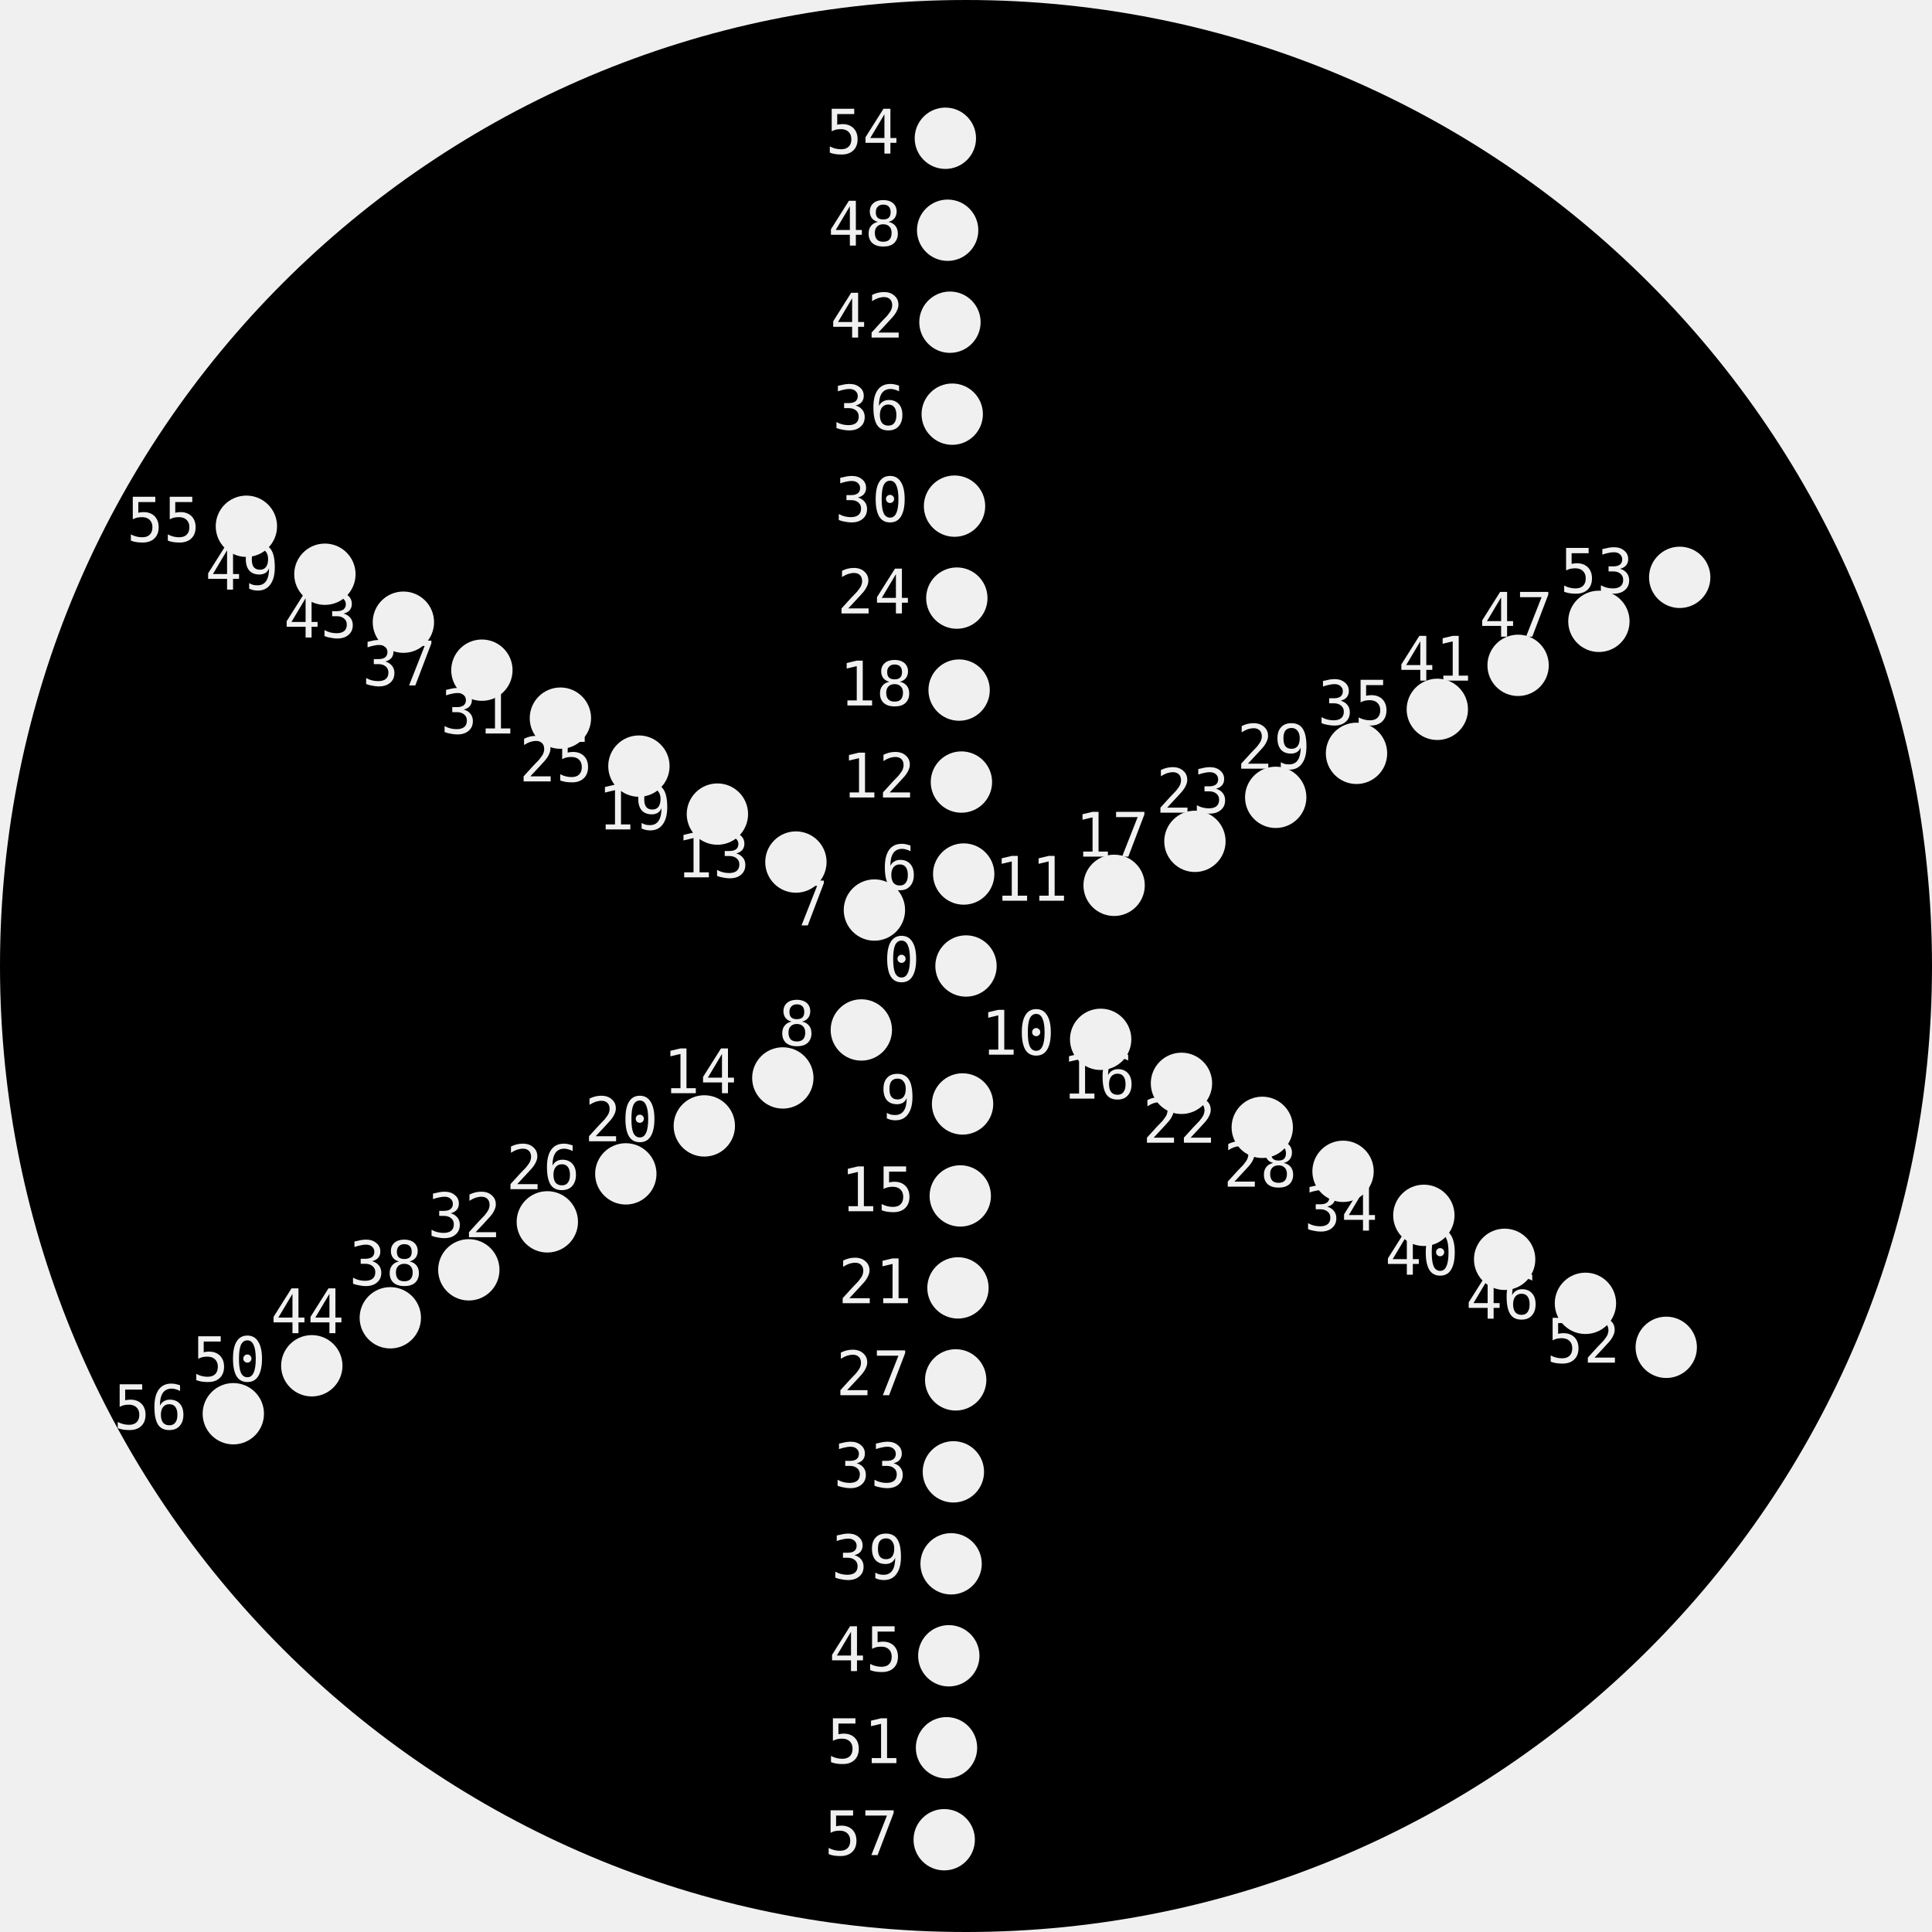
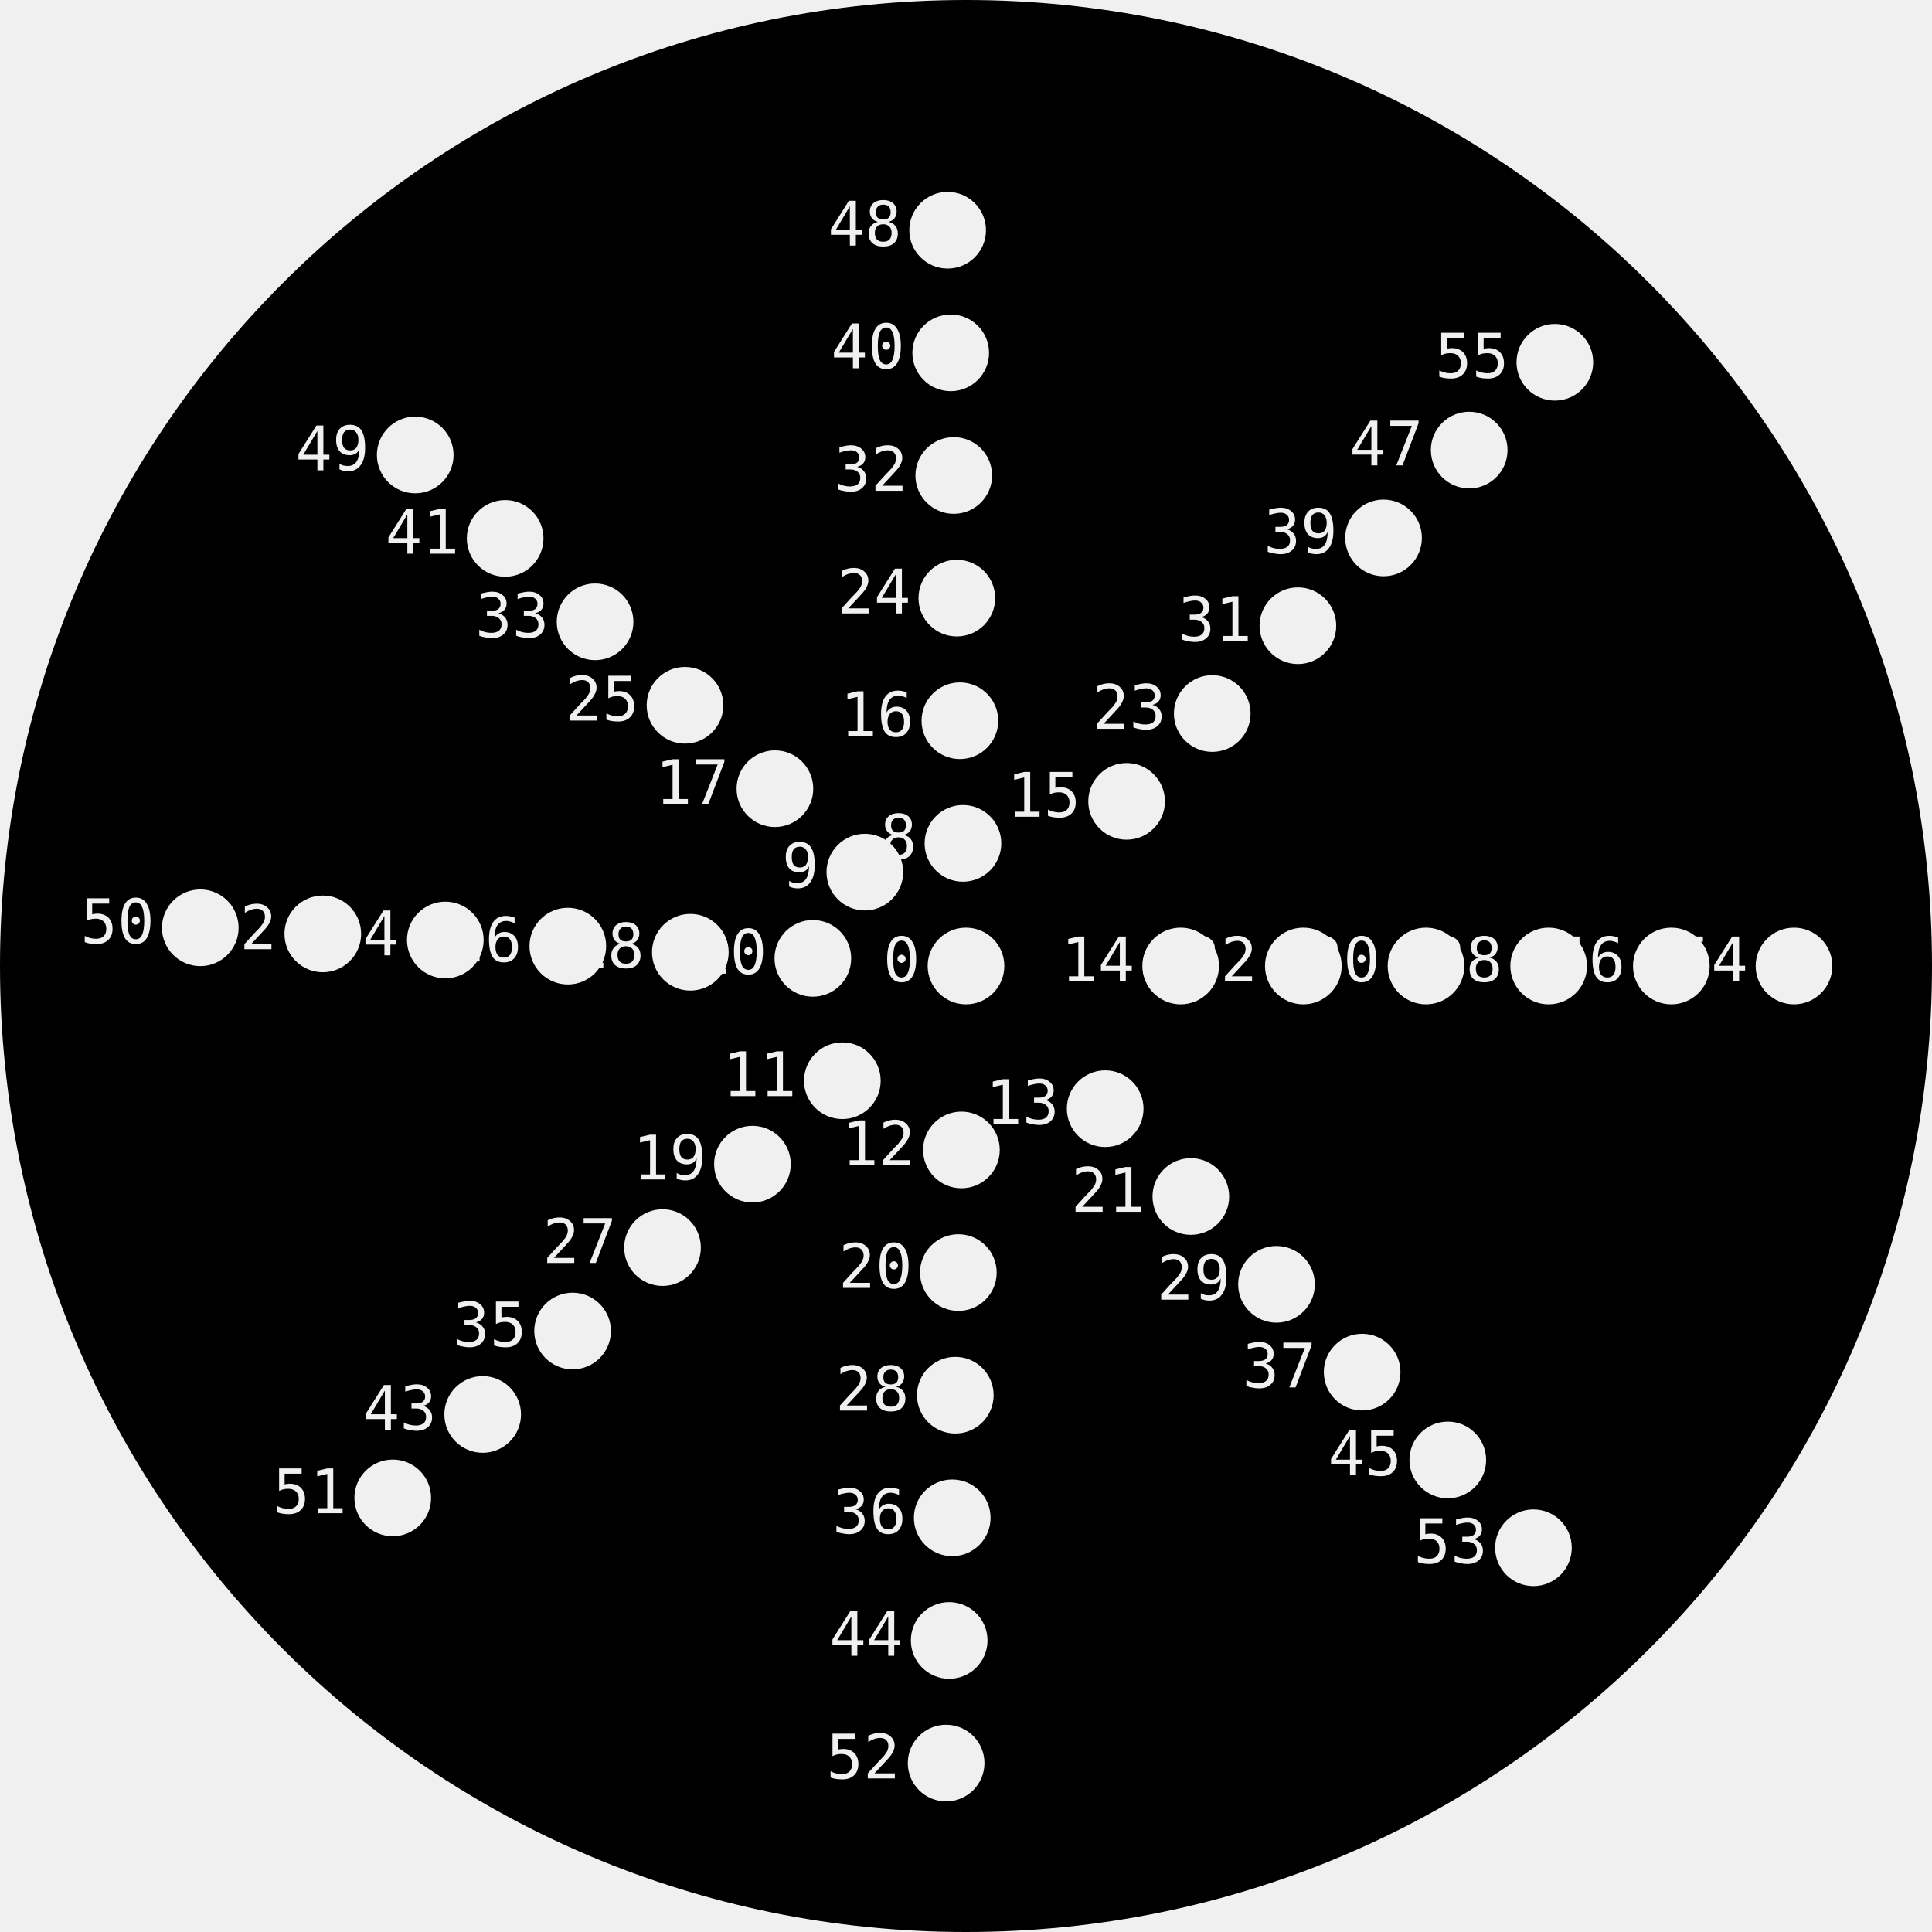
<svg xmlns="http://www.w3.org/2000/svg" xmlns:ns1="http://nathanfriend.io/inspiral">
  <style>
    text {
      font-family: monospace;
      font-size: 4px;
    }
  </style>
  <g>
    <mask id="holes">
      <rect width="100%" height="100%" fill="white" />
-       <circle cx="63" cy="63" r="2" ns1:hole-name="0" ns1:hole-text-position-angle="3.1665259286182836" ns1:hole-text-rotation-angle="0.02493327502849052" />
+       <circle cx="63" cy="63" r="2.5" ns1:hole-name="0" ns1:hole-text-position-angle="3.1665259286182836" ns1:hole-text-rotation-angle="0.02493327502849052" />
      <text x="60" y="64" text-anchor="end">0</text>
-       <circle cx="62.85" cy="57.002" r="2" ns1:hole-name="6" ns1:hole-text-position-angle="3.1665259286182836" ns1:hole-text-rotation-angle="0.02493327502849052" />
-       <text x="59.85" y="58.002" text-anchor="end">6</text>
-       <circle cx="62.701" cy="51.004" r="2" ns1:hole-name="12" ns1:hole-text-position-angle="3.1665259286182836" ns1:hole-text-rotation-angle="0.02493327502849052" />
-       <text x="59.701" y="52.004" text-anchor="end">12</text>
-       <circle cx="62.551" cy="45.006" r="2" ns1:hole-name="18" ns1:hole-text-position-angle="3.1665259286182836" ns1:hole-text-rotation-angle="0.02493327502849052" />
-       <text x="59.551" y="46.006" text-anchor="end">18</text>
-       <circle cx="62.402" cy="39.007" r="2" ns1:hole-name="24" ns1:hole-text-position-angle="3.1665259286182836" ns1:hole-text-rotation-angle="0.02493327502849052" />
+       <circle cx="62.801" cy="55.002" r="2.5" ns1:hole-name="8" ns1:hole-text-position-angle="3.1665259286182836" ns1:hole-text-rotation-angle="0.02493327502849052" />
+       <text x="59.801" y="56.002" text-anchor="end">8</text>
+       <circle cx="62.601" cy="47.005" r="2.5" ns1:hole-name="16" ns1:hole-text-position-angle="3.1665259286182836" ns1:hole-text-rotation-angle="0.02493327502849052" />
+       <text x="59.601" y="48.005" text-anchor="end">16</text>
+       <circle cx="62.402" cy="39.007" r="2.5" ns1:hole-name="24" ns1:hole-text-position-angle="3.1665259286182836" ns1:hole-text-rotation-angle="0.02493327502849052" />
      <text x="59.402" y="40.007" text-anchor="end">24</text>
-       <circle cx="62.252" cy="33.009" r="2" ns1:hole-name="30" ns1:hole-text-position-angle="3.1665259286182836" ns1:hole-text-rotation-angle="0.02493327502849052" />
-       <text x="59.252" y="34.009" text-anchor="end">30</text>
-       <circle cx="62.102" cy="27.011" r="2" ns1:hole-name="36" ns1:hole-text-position-angle="3.1665259286182836" ns1:hole-text-rotation-angle="0.02493327502849052" />
-       <text x="59.102" y="28.011" text-anchor="end">36</text>
-       <circle cx="61.953" cy="21.013" r="2" ns1:hole-name="42" ns1:hole-text-position-angle="3.1665259286182836" ns1:hole-text-rotation-angle="0.02493327502849052" />
-       <text x="58.953" y="22.013" text-anchor="end">42</text>
-       <circle cx="61.803" cy="15.015" r="2" ns1:hole-name="48" ns1:hole-text-position-angle="3.1665259286182836" ns1:hole-text-rotation-angle="0.02493327502849052" />
+       <circle cx="62.202" cy="31.01" r="2.5" ns1:hole-name="32" ns1:hole-text-position-angle="3.1665259286182836" ns1:hole-text-rotation-angle="0.02493327502849052" />
+       <text x="59.202" y="32.01" text-anchor="end">32</text>
+       <circle cx="62.003" cy="23.012" r="2.5" ns1:hole-name="40" ns1:hole-text-position-angle="3.1665259286182836" ns1:hole-text-rotation-angle="0.02493327502849052" />
+       <text x="59.003" y="24.012" text-anchor="end">40</text>
+       <circle cx="61.803" cy="15.015" r="2.5" ns1:hole-name="48" ns1:hole-text-position-angle="3.1665259286182836" ns1:hole-text-rotation-angle="0.02493327502849052" />
      <text x="58.803" y="16.015" text-anchor="end">48</text>
-       <circle cx="61.654" cy="9.017" r="2" ns1:hole-name="54" ns1:hole-text-position-angle="3.1665259286182836" ns1:hole-text-rotation-angle="0.02493327502849052" />
-       <text x="58.654" y="10.017" text-anchor="end">54</text>
-       <circle cx="57.027" cy="59.35" r="2" ns1:hole-name="7" ns1:hole-text-position-angle="4.1638569297579" ns1:hole-text-rotation-angle="1.0222642761681073" />
-       <text x="54.027" y="60.35" text-anchor="end">7</text>
-       <circle cx="51.907" cy="56.221" r="2" ns1:hole-name="13" ns1:hole-text-position-angle="4.1638569297579" ns1:hole-text-rotation-angle="1.0222642761681073" />
-       <text x="48.907" y="57.221" text-anchor="end">13</text>
-       <circle cx="46.787" cy="53.093" r="2" ns1:hole-name="19" ns1:hole-text-position-angle="4.1638569297579" ns1:hole-text-rotation-angle="1.0222642761681073" />
-       <text x="43.787" y="54.093" text-anchor="end">19</text>
-       <circle cx="41.668" cy="49.964" r="2" ns1:hole-name="25" ns1:hole-text-position-angle="4.1638569297579" ns1:hole-text-rotation-angle="1.0222642761681073" />
-       <text x="38.668" y="50.964" text-anchor="end">25</text>
-       <circle cx="36.548" cy="46.836" r="2" ns1:hole-name="31" ns1:hole-text-position-angle="4.1638569297579" ns1:hole-text-rotation-angle="1.0222642761681073" />
-       <text x="33.548" y="47.836" text-anchor="end">31</text>
-       <circle cx="31.428" cy="43.707" r="2" ns1:hole-name="37" ns1:hole-text-position-angle="4.1638569297579" ns1:hole-text-rotation-angle="1.0222642761681073" />
-       <text x="28.428" y="44.707" text-anchor="end">37</text>
-       <circle cx="26.308" cy="40.578" r="2" ns1:hole-name="43" ns1:hole-text-position-angle="4.1638569297579" ns1:hole-text-rotation-angle="1.0222642761681073" />
-       <text x="23.308" y="41.578" text-anchor="end">43</text>
-       <circle cx="21.189" cy="37.45" r="2" ns1:hole-name="49" ns1:hole-text-position-angle="4.1638569297579" ns1:hole-text-rotation-angle="1.0222642761681073" />
-       <text x="18.189" y="38.45" text-anchor="end">49</text>
-       <circle cx="16.069" cy="34.321" r="2" ns1:hole-name="55" ns1:hole-text-position-angle="4.1638569297579" ns1:hole-text-rotation-angle="1.0222642761681073" />
-       <text x="13.069" y="35.321" text-anchor="end">55</text>
-       <circle cx="56.174" cy="67.171" r="2" ns1:hole-name="8" ns1:hole-text-position-angle="5.260921031011479" ns1:hole-text-rotation-angle="2.1193283774216862" />
-       <text x="53.174" y="68.171" text-anchor="end">8</text>
-       <circle cx="51.054" cy="70.3" r="2" ns1:hole-name="14" ns1:hole-text-position-angle="5.260921031011479" ns1:hole-text-rotation-angle="2.1193283774216862" />
-       <text x="48.054" y="71.3" text-anchor="end">14</text>
-       <circle cx="45.934" cy="73.429" r="2" ns1:hole-name="20" ns1:hole-text-position-angle="5.260921031011479" ns1:hole-text-rotation-angle="2.1193283774216862" />
-       <text x="42.934" y="74.429" text-anchor="end">20</text>
-       <circle cx="40.814" cy="76.557" r="2" ns1:hole-name="26" ns1:hole-text-position-angle="5.260921031011479" ns1:hole-text-rotation-angle="2.1193283774216862" />
-       <text x="37.814" y="77.557" text-anchor="end">26</text>
-       <circle cx="35.695" cy="79.686" r="2" ns1:hole-name="32" ns1:hole-text-position-angle="5.260921031011479" ns1:hole-text-rotation-angle="2.1193283774216862" />
-       <text x="32.695" y="80.686" text-anchor="end">32</text>
-       <circle cx="30.575" cy="82.815" r="2" ns1:hole-name="38" ns1:hole-text-position-angle="5.260921031011479" ns1:hole-text-rotation-angle="2.1193283774216862" />
-       <text x="27.575" y="83.815" text-anchor="end">38</text>
-       <circle cx="25.455" cy="85.943" r="2" ns1:hole-name="44" ns1:hole-text-position-angle="5.260921031011479" ns1:hole-text-rotation-angle="2.1193283774216862" />
-       <text x="22.455" y="86.943" text-anchor="end">44</text>
-       <circle cx="20.335" cy="89.072" r="2" ns1:hole-name="50" ns1:hole-text-position-angle="5.260921031011479" ns1:hole-text-rotation-angle="2.1193283774216862" />
-       <text x="17.335" y="90.072" text-anchor="end">50</text>
-       <circle cx="15.216" cy="92.2" r="2" ns1:hole-name="56" ns1:hole-text-position-angle="5.260921031011479" ns1:hole-text-rotation-angle="2.1193283774216862" />
-       <text x="12.216" y="93.2" text-anchor="end">56</text>
-       <circle cx="62.776" cy="71.997" r="2" ns1:hole-name="9" ns1:hole-text-position-angle="6.258252032151096" ns1:hole-text-rotation-angle="3.1166593785613026" />
-       <text x="59.776" y="72.997" text-anchor="end">9</text>
-       <circle cx="62.626" cy="77.995" r="2" ns1:hole-name="15" ns1:hole-text-position-angle="6.258252032151096" ns1:hole-text-rotation-angle="3.1166593785613026" />
-       <text x="59.626" y="78.995" text-anchor="end">15</text>
-       <circle cx="62.476" cy="83.993" r="2" ns1:hole-name="21" ns1:hole-text-position-angle="6.258252032151096" ns1:hole-text-rotation-angle="3.1166593785613026" />
-       <text x="59.476" y="84.993" text-anchor="end">21</text>
-       <circle cx="62.327" cy="89.992" r="2" ns1:hole-name="27" ns1:hole-text-position-angle="6.258252032151096" ns1:hole-text-rotation-angle="3.1166593785613026" />
-       <text x="59.327" y="90.992" text-anchor="end">27</text>
-       <circle cx="62.177" cy="95.99" r="2" ns1:hole-name="33" ns1:hole-text-position-angle="6.258252032151096" ns1:hole-text-rotation-angle="3.1166593785613026" />
-       <text x="59.177" y="96.99" text-anchor="end">33</text>
-       <circle cx="62.028" cy="101.988" r="2" ns1:hole-name="39" ns1:hole-text-position-angle="6.258252032151096" ns1:hole-text-rotation-angle="3.1166593785613026" />
-       <text x="59.028" y="102.988" text-anchor="end">39</text>
-       <circle cx="61.878" cy="107.986" r="2" ns1:hole-name="45" ns1:hole-text-position-angle="6.258252032151096" ns1:hole-text-rotation-angle="3.1166593785613026" />
-       <text x="58.878" y="108.986" text-anchor="end">45</text>
-       <circle cx="61.729" cy="113.984" r="2" ns1:hole-name="51" ns1:hole-text-position-angle="6.258252032151096" ns1:hole-text-rotation-angle="3.1166593785613026" />
-       <text x="58.729" y="114.984" text-anchor="end">51</text>
-       <circle cx="61.579" cy="119.982" r="2" ns1:hole-name="57" ns1:hole-text-position-angle="6.258252032151096" ns1:hole-text-rotation-angle="3.1166593785613026" />
-       <text x="58.579" y="120.982" text-anchor="end">57</text>
-       <circle cx="71.782" cy="67.783" r="2" ns1:hole-name="10" ns1:hole-text-position-angle="7.355316133404675" ns1:hole-text-rotation-angle="4.213723479814882" />
-       <text x="68.782" y="68.783" text-anchor="end">10</text>
-       <circle cx="77.052" cy="70.652" r="2" ns1:hole-name="16" ns1:hole-text-position-angle="7.355316133404675" ns1:hole-text-rotation-angle="4.213723479814882" />
-       <text x="74.052" y="71.652" text-anchor="end">16</text>
-       <circle cx="82.321" cy="73.522" r="2" ns1:hole-name="22" ns1:hole-text-position-angle="7.355316133404675" ns1:hole-text-rotation-angle="4.213723479814882" />
-       <text x="79.321" y="74.522" text-anchor="end">22</text>
-       <circle cx="87.59" cy="76.391" r="2" ns1:hole-name="28" ns1:hole-text-position-angle="7.355316133404675" ns1:hole-text-rotation-angle="4.213723479814882" />
-       <text x="84.59" y="77.391" text-anchor="end">28</text>
-       <circle cx="92.86" cy="79.261" r="2" ns1:hole-name="34" ns1:hole-text-position-angle="7.355316133404675" ns1:hole-text-rotation-angle="4.213723479814882" />
-       <text x="89.86" y="80.261" text-anchor="end">34</text>
-       <circle cx="98.129" cy="82.13" r="2" ns1:hole-name="40" ns1:hole-text-position-angle="7.355316133404675" ns1:hole-text-rotation-angle="4.213723479814882" />
-       <text x="95.129" y="83.13" text-anchor="end">40</text>
-       <circle cx="103.398" cy="85" r="2" ns1:hole-name="46" ns1:hole-text-position-angle="7.355316133404675" ns1:hole-text-rotation-angle="4.213723479814882" />
-       <text x="100.398" y="86" text-anchor="end">46</text>
-       <circle cx="108.668" cy="87.869" r="2" ns1:hole-name="52" ns1:hole-text-position-angle="7.355316133404675" ns1:hole-text-rotation-angle="4.213723479814882" />
-       <text x="105.668" y="88.869" text-anchor="end">52</text>
-       <circle cx="72.66" cy="57.739" r="2" ns1:hole-name="11" ns1:hole-text-position-angle="8.352647134544291" ns1:hole-text-rotation-angle="5.211054480954498" />
-       <text x="69.66" y="58.739" text-anchor="end">11</text>
-       <circle cx="77.93" cy="54.87" r="2" ns1:hole-name="17" ns1:hole-text-position-angle="8.352647134544291" ns1:hole-text-rotation-angle="5.211054480954498" />
-       <text x="74.93" y="55.87" text-anchor="end">17</text>
-       <circle cx="83.199" cy="52" r="2" ns1:hole-name="23" ns1:hole-text-position-angle="8.352647134544291" ns1:hole-text-rotation-angle="5.211054480954498" />
-       <text x="80.199" y="53" text-anchor="end">23</text>
-       <circle cx="88.468" cy="49.131" r="2" ns1:hole-name="29" ns1:hole-text-position-angle="8.352647134544291" ns1:hole-text-rotation-angle="5.211054480954498" />
-       <text x="85.468" y="50.131" text-anchor="end">29</text>
-       <circle cx="93.738" cy="46.261" r="2" ns1:hole-name="35" ns1:hole-text-position-angle="8.352647134544291" ns1:hole-text-rotation-angle="5.211054480954498" />
-       <text x="90.738" y="47.261" text-anchor="end">35</text>
-       <circle cx="99.007" cy="43.392" r="2" ns1:hole-name="41" ns1:hole-text-position-angle="8.352647134544291" ns1:hole-text-rotation-angle="5.211054480954498" />
-       <text x="96.007" y="44.392" text-anchor="end">41</text>
-       <circle cx="104.276" cy="40.522" r="2" ns1:hole-name="47" ns1:hole-text-position-angle="8.352647134544291" ns1:hole-text-rotation-angle="5.211054480954498" />
-       <text x="101.276" y="41.522" text-anchor="end">47</text>
-       <circle cx="109.546" cy="37.653" r="2" ns1:hole-name="53" ns1:hole-text-position-angle="8.352647134544291" ns1:hole-text-rotation-angle="5.211054480954498" />
-       <text x="106.546" y="38.653" text-anchor="end">53</text>
+       <circle cx="56.403" cy="56.878" r="2.5" ns1:hole-name="9" ns1:hole-text-position-angle="3.964390729529977" ns1:hole-text-rotation-angle="0.8227980759401841" />
+       <text x="53.403" y="57.878" text-anchor="end">9</text>
+       <circle cx="50.538" cy="51.437" r="2.5" ns1:hole-name="17" ns1:hole-text-position-angle="3.964390729529977" ns1:hole-text-rotation-angle="0.8227980759401841" />
+       <text x="47.538" y="52.437" text-anchor="end">17</text>
+       <circle cx="44.674" cy="45.996" r="2.5" ns1:hole-name="25" ns1:hole-text-position-angle="3.964390729529977" ns1:hole-text-rotation-angle="0.8227980759401841" />
+       <text x="41.674" y="46.996" text-anchor="end">25</text>
+       <circle cx="38.809" cy="40.554" r="2.5" ns1:hole-name="33" ns1:hole-text-position-angle="3.964390729529977" ns1:hole-text-rotation-angle="0.8227980759401841" />
+       <text x="35.809" y="41.554" text-anchor="end">33</text>
+       <circle cx="32.945" cy="35.113" r="2.5" ns1:hole-name="41" ns1:hole-text-position-angle="3.964390729529977" ns1:hole-text-rotation-angle="0.8227980759401841" />
+       <text x="29.945" y="36.113" text-anchor="end">41</text>
+       <circle cx="27.08" cy="29.672" r="2.5" ns1:hole-name="49" ns1:hole-text-position-angle="3.964390729529977" ns1:hole-text-rotation-angle="0.8227980759401841" />
+       <text x="24.08" y="30.672" text-anchor="end">49</text>
+       <circle cx="53.012" cy="62.502" r="2.5" ns1:hole-name="10" ns1:hole-text-position-angle="4.662522430327709" ns1:hole-text-rotation-angle="1.520929776737916" />
+       <text x="50.012" y="63.502" text-anchor="end">10</text>
+       <circle cx="45.022" cy="62.103" r="2.5" ns1:hole-name="18" ns1:hole-text-position-angle="4.662522430327709" ns1:hole-text-rotation-angle="1.520929776737916" />
+       <text x="42.022" y="63.103" text-anchor="end">18</text>
+       <circle cx="37.032" cy="61.704" r="2.5" ns1:hole-name="26" ns1:hole-text-position-angle="4.662522430327709" ns1:hole-text-rotation-angle="1.520929776737916" />
+       <text x="34.032" y="62.704" text-anchor="end">26</text>
+       <circle cx="29.042" cy="61.305" r="2.5" ns1:hole-name="34" ns1:hole-text-position-angle="4.662522430327709" ns1:hole-text-rotation-angle="1.520929776737916" />
+       <text x="26.042" y="62.305" text-anchor="end">34</text>
+       <circle cx="21.052" cy="60.906" r="2.5" ns1:hole-name="42" ns1:hole-text-position-angle="4.662522430327709" ns1:hole-text-rotation-angle="1.520929776737916" />
+       <text x="18.052" y="61.906" text-anchor="end">42</text>
+       <circle cx="13.062" cy="60.508" r="2.5" ns1:hole-name="50" ns1:hole-text-position-angle="4.662522430327709" ns1:hole-text-rotation-angle="1.520929776737916" />
+       <text x="10.062" y="61.508" text-anchor="end">50</text>
+       <circle cx="54.936" cy="70.482" r="2.5" ns1:hole-name="11" ns1:hole-text-position-angle="5.460387231239403" ns1:hole-text-rotation-angle="2.3187945776496095" />
+       <text x="51.936" y="71.482" text-anchor="end">11</text>
+       <circle cx="49.072" cy="75.923" r="2.5" ns1:hole-name="19" ns1:hole-text-position-angle="5.460387231239403" ns1:hole-text-rotation-angle="2.3187945776496095" />
+       <text x="46.072" y="76.923" text-anchor="end">19</text>
+       <circle cx="43.208" cy="81.365" r="2.5" ns1:hole-name="27" ns1:hole-text-position-angle="5.460387231239403" ns1:hole-text-rotation-angle="2.3187945776496095" />
+       <text x="40.208" y="82.365" text-anchor="end">27</text>
+       <circle cx="37.343" cy="86.806" r="2.5" ns1:hole-name="35" ns1:hole-text-position-angle="5.460387231239403" ns1:hole-text-rotation-angle="2.3187945776496095" />
+       <text x="34.343" y="87.806" text-anchor="end">35</text>
+       <circle cx="31.479" cy="92.247" r="2.5" ns1:hole-name="43" ns1:hole-text-position-angle="5.460387231239403" ns1:hole-text-rotation-angle="2.3187945776496095" />
+       <text x="28.479" y="93.247" text-anchor="end">43</text>
+       <circle cx="25.614" cy="97.689" r="2.5" ns1:hole-name="51" ns1:hole-text-position-angle="5.460387231239403" ns1:hole-text-rotation-angle="2.3187945776496095" />
+       <text x="22.614" y="98.689" text-anchor="end">51</text>
+       <circle cx="62.701" cy="74.996" r="2.5" ns1:hole-name="12" ns1:hole-text-position-angle="6.258252032151096" ns1:hole-text-rotation-angle="3.1166593785613026" />
+       <text x="59.701" y="75.996" text-anchor="end">12</text>
+       <circle cx="62.501" cy="82.994" r="2.5" ns1:hole-name="20" ns1:hole-text-position-angle="6.258252032151096" ns1:hole-text-rotation-angle="3.1166593785613026" />
+       <text x="59.501" y="83.994" text-anchor="end">20</text>
+       <circle cx="62.302" cy="90.991" r="2.5" ns1:hole-name="28" ns1:hole-text-position-angle="6.258252032151096" ns1:hole-text-rotation-angle="3.1166593785613026" />
+       <text x="59.302" y="91.991" text-anchor="end">28</text>
+       <circle cx="62.102" cy="98.989" r="2.5" ns1:hole-name="36" ns1:hole-text-position-angle="6.258252032151096" ns1:hole-text-rotation-angle="3.1166593785613026" />
+       <text x="59.102" y="99.989" text-anchor="end">36</text>
+       <circle cx="61.903" cy="106.986" r="2.5" ns1:hole-name="44" ns1:hole-text-position-angle="6.258252032151096" ns1:hole-text-rotation-angle="3.1166593785613026" />
+       <text x="58.903" y="107.986" text-anchor="end">44</text>
+       <circle cx="61.704" cy="114.984" r="2.5" ns1:hole-name="52" ns1:hole-text-position-angle="6.258252032151096" ns1:hole-text-rotation-angle="3.1166593785613026" />
+       <text x="58.704" y="115.984" text-anchor="end">52</text>
+       <circle cx="72.077" cy="72.306" r="2.5" ns1:hole-name="13" ns1:hole-text-position-angle="7.05611683306279" ns1:hole-text-rotation-angle="3.9145241794729966" />
+       <text x="69.077" y="73.306" text-anchor="end">13</text>
+       <circle cx="77.663" cy="78.033" r="2.5" ns1:hole-name="21" ns1:hole-text-position-angle="7.05611683306279" ns1:hole-text-rotation-angle="3.9145241794729966" />
+       <text x="74.663" y="79.033" text-anchor="end">21</text>
+       <circle cx="83.249" cy="83.76" r="2.5" ns1:hole-name="29" ns1:hole-text-position-angle="7.05611683306279" ns1:hole-text-rotation-angle="3.9145241794729966" />
+       <text x="80.249" y="84.76" text-anchor="end">29</text>
+       <circle cx="88.835" cy="89.487" r="2.5" ns1:hole-name="37" ns1:hole-text-position-angle="7.05611683306279" ns1:hole-text-rotation-angle="3.9145241794729966" />
+       <text x="85.835" y="90.487" text-anchor="end">37</text>
+       <circle cx="94.421" cy="95.214" r="2.5" ns1:hole-name="45" ns1:hole-text-position-angle="7.05611683306279" ns1:hole-text-rotation-angle="3.9145241794729966" />
+       <text x="91.421" y="96.214" text-anchor="end">45</text>
+       <circle cx="100.007" cy="100.941" r="2.5" ns1:hole-name="53" ns1:hole-text-position-angle="7.05611683306279" ns1:hole-text-rotation-angle="3.9145241794729966" />
+       <text x="97.007" y="101.941" text-anchor="end">53</text>
+       <circle cx="77" cy="63" r="2.5" ns1:hole-name="14" ns1:hole-text-position-angle="7.853981633974483" ns1:hole-text-rotation-angle="4.71238898038469" />
+       <text x="74" y="64" text-anchor="end">14</text>
+       <circle cx="85" cy="63" r="2.5" ns1:hole-name="22" ns1:hole-text-position-angle="7.853981633974483" ns1:hole-text-rotation-angle="4.71238898038469" />
+       <text x="82" y="64" text-anchor="end">22</text>
+       <circle cx="93" cy="63" r="2.5" ns1:hole-name="30" ns1:hole-text-position-angle="7.853981633974483" ns1:hole-text-rotation-angle="4.71238898038469" />
+       <text x="90" y="64" text-anchor="end">30</text>
+       <circle cx="101" cy="63" r="2.5" ns1:hole-name="38" ns1:hole-text-position-angle="7.853981633974483" ns1:hole-text-rotation-angle="4.71238898038469" />
+       <text x="98" y="64" text-anchor="end">38</text>
+       <circle cx="109" cy="63" r="2.5" ns1:hole-name="46" ns1:hole-text-position-angle="7.853981633974483" ns1:hole-text-rotation-angle="4.71238898038469" />
+       <text x="106" y="64" text-anchor="end">46</text>
+       <circle cx="117" cy="63" r="2.5" ns1:hole-name="54" ns1:hole-text-position-angle="7.853981633974483" ns1:hole-text-rotation-angle="4.71238898038469" />
+       <text x="114" y="64" text-anchor="end">54</text>
+       <circle cx="73.474" cy="52.262" r="2.5" ns1:hole-name="15" ns1:hole-text-position-angle="8.651846434886178" ns1:hole-text-rotation-angle="5.510253781296384" />
+       <text x="70.474" y="53.262" text-anchor="end">15</text>
+       <circle cx="79.059" cy="46.535" r="2.5" ns1:hole-name="23" ns1:hole-text-position-angle="8.651846434886178" ns1:hole-text-rotation-angle="5.510253781296384" />
+       <text x="76.059" y="47.535" text-anchor="end">23</text>
+       <circle cx="84.645" cy="40.808" r="2.5" ns1:hole-name="31" ns1:hole-text-position-angle="8.651846434886178" ns1:hole-text-rotation-angle="5.510253781296384" />
+       <text x="81.645" y="41.808" text-anchor="end">31</text>
+       <circle cx="90.231" cy="35.081" r="2.5" ns1:hole-name="39" ns1:hole-text-position-angle="8.651846434886178" ns1:hole-text-rotation-angle="5.510253781296384" />
+       <text x="87.231" y="36.081" text-anchor="end">39</text>
+       <circle cx="95.817" cy="29.354" r="2.5" ns1:hole-name="47" ns1:hole-text-position-angle="8.651846434886178" ns1:hole-text-rotation-angle="5.510253781296384" />
+       <text x="92.817" y="30.354" text-anchor="end">47</text>
+       <circle cx="101.403" cy="23.627" r="2.5" ns1:hole-name="55" ns1:hole-text-position-angle="8.651846434886178" ns1:hole-text-rotation-angle="5.510253781296384" />
+       <text x="98.403" y="24.627" text-anchor="end">55</text>
    </mask>
    <path mask="url(#holes)" d="M 126 63              A 63 63 0 1 0 0 63              A 63 63 0 0 0 126 63              Z" />
  </g>
</svg>
